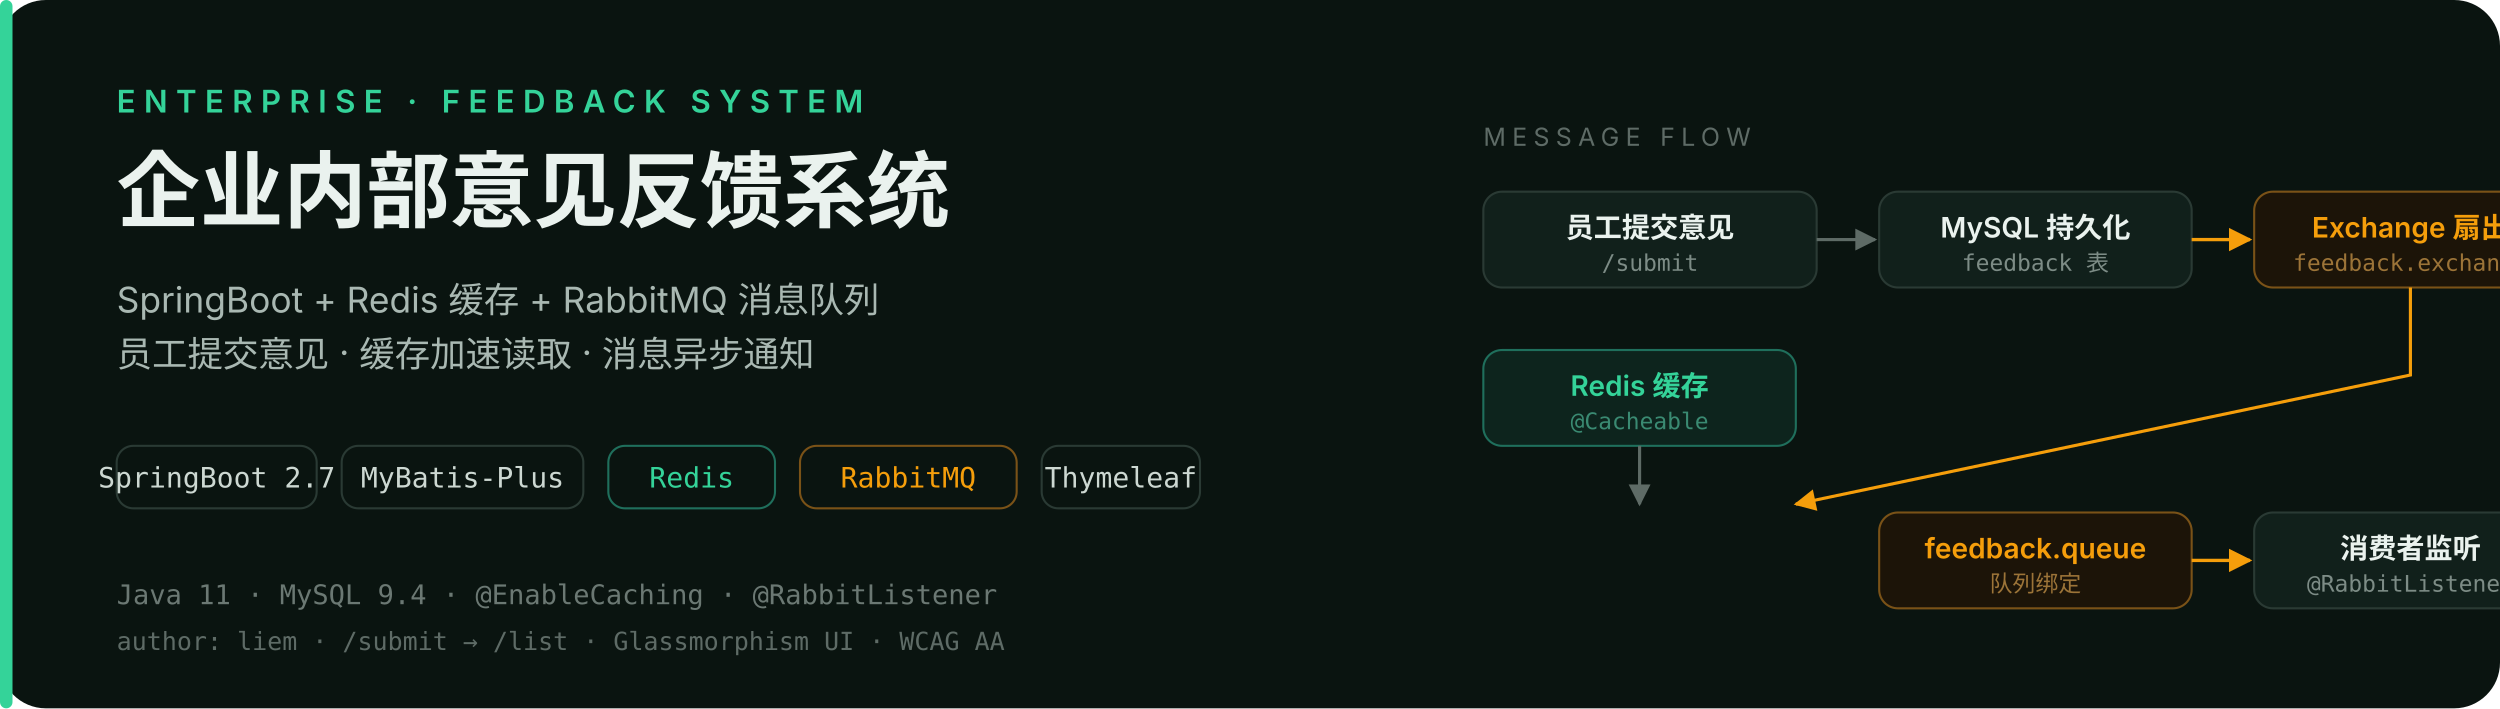
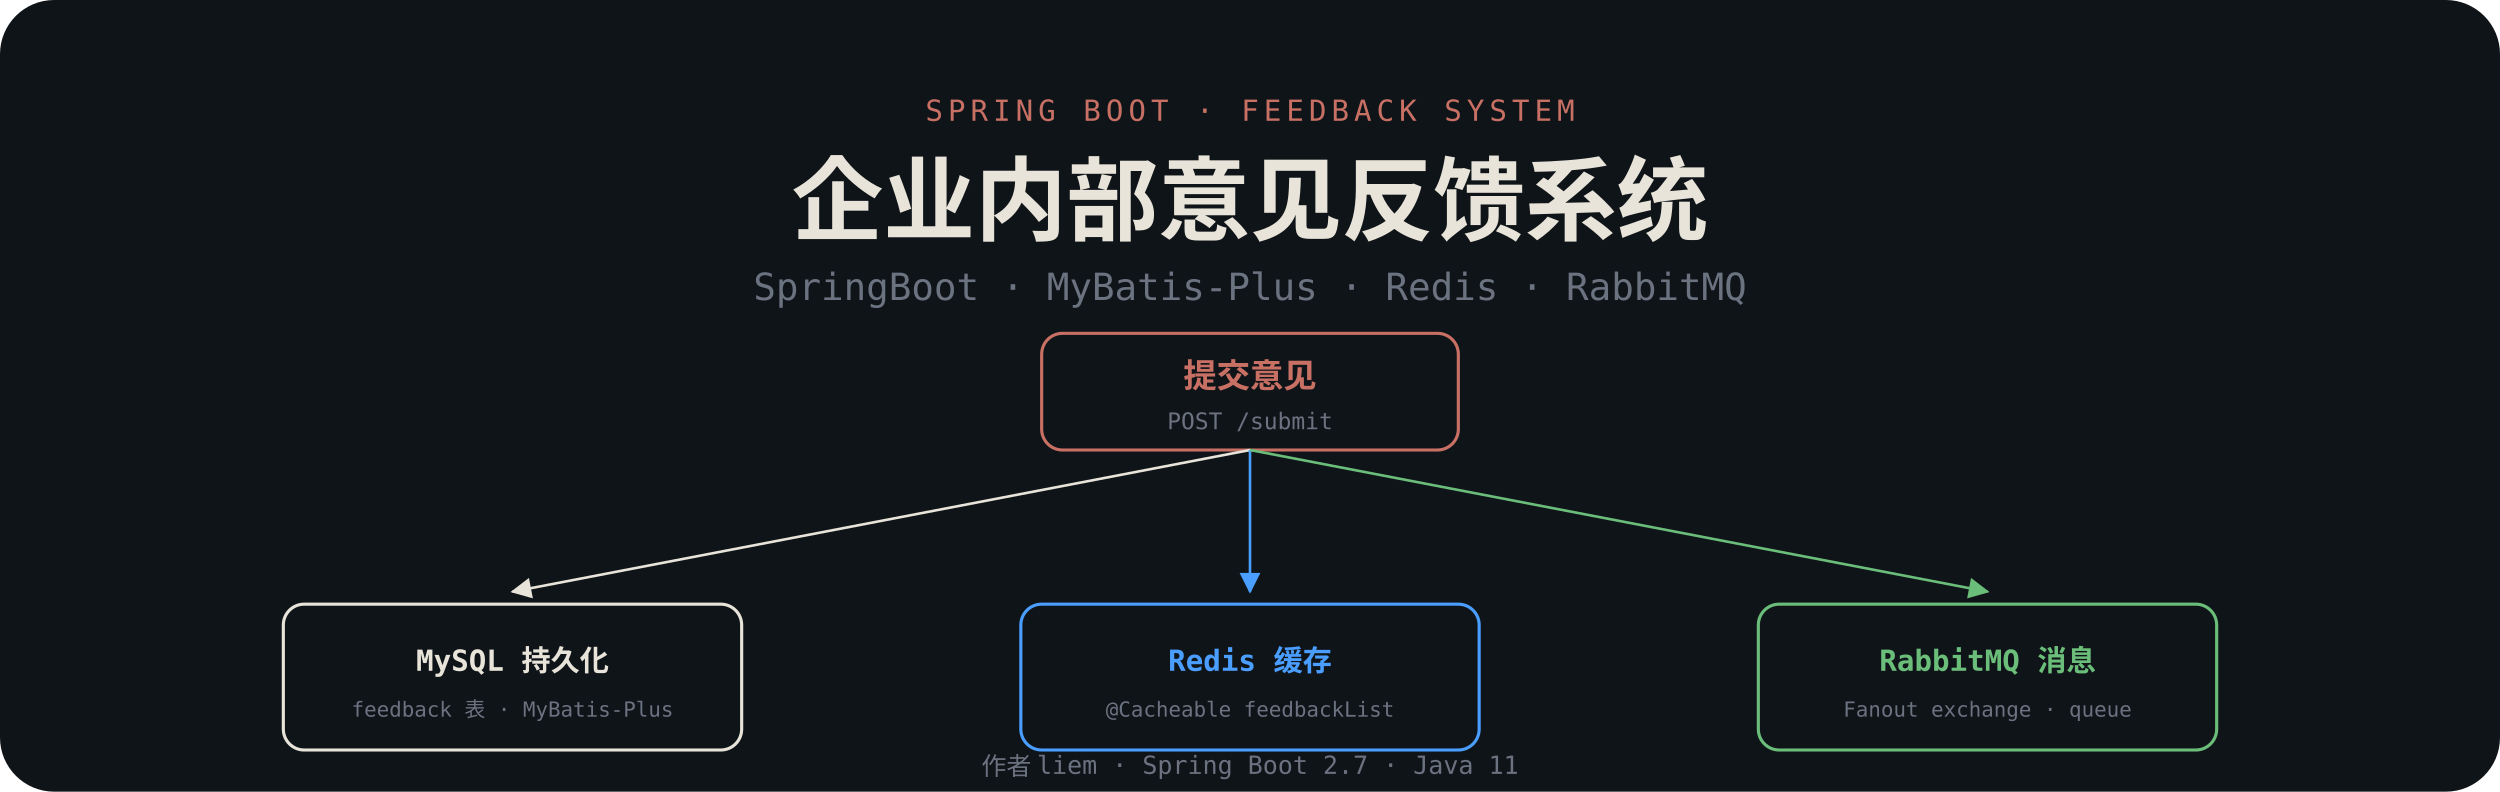
- <svg xmlns="http://www.w3.org/2000/svg" width="1200" height="340" viewBox="0 0 1200 340" role="img" aria-labelledby="t d">
+ <svg xmlns="http://www.w3.org/2000/svg" viewBox="0 0 1200 380" width="100%" role="img" aria-labelledby="hero-title hero-desc">
  <defs>
-     <marker id="ar" viewBox="0 0 10 10" refX="9" refY="5" markerWidth="7" markerHeight="7" orient="auto-start-reverse">
-       <path d="M0,0 L10,5 L0,10 z" fill="#f59e0b" />
+     <marker id="hero-arrow-mysql" viewBox="0 0 10 10" refX="9" refY="5" markerWidth="8" markerHeight="8" orient="auto">
+       <path d="M0,0 L10,5 L0,10 z" fill="#E8E4D9" />
    </marker>
-     <marker id="ag" viewBox="0 0 10 10" refX="9" refY="5" markerWidth="7" markerHeight="7" orient="auto-start-reverse">
-       <path d="M0,0 L10,5 L0,10 z" fill="#5e6b66" />
+     <marker id="hero-arrow-redis" viewBox="0 0 10 10" refX="9" refY="5" markerWidth="8" markerHeight="8" orient="auto">
+       <path d="M0,0 L10,5 L0,10 z" fill="#4A9EFF" />
+     </marker>
+     <marker id="hero-arrow-rabbit" viewBox="0 0 10 10" refX="9" refY="5" markerWidth="8" markerHeight="8" orient="auto">
+       <path d="M0,0 L10,5 L0,10 z" fill="#6BBE7A" />
    </marker>
  </defs>
-   <rect width="1200" height="340" rx="22" fill="#0a1410" />
-   <rect x="0" y="0" width="6" height="340" rx="3" fill="#34d399" />
-   <g transform="translate(56,54)" font-family="-apple-system,BlinkMacSystemFont,'Segoe UI','PingFang SC',sans-serif">
-     <text x="0" y="0" font-size="15" letter-spacing="4" fill="#34d399" font-weight="600">ENTERPRISE · FEEDBACK SYSTEM</text>
-     <text x="0" y="52" font-size="40" font-weight="700" fill="#eaf2ee">企业内部意见反馈系统</text>
-     <text x="0" y="96" font-size="17" fill="#a9b8b2">SpringBoot + Redis 缓存 + RabbitMQ 消息队列</text>
-     <text x="0" y="122" font-size="17" fill="#a9b8b2">员工提交意见 · 缓存加速读取 · 消息异步通知</text>
-     <g transform="translate(0,160)" font-size="13.5" font-family="ui-monospace,SFMono-Regular,Menlo,monospace">
-       <g>
-         <rect x="0" y="0" width="96" height="30" rx="8" fill="none" stroke="#2a3a34" />
-         <text x="48" y="20" text-anchor="middle" fill="#cdd8d2">SpringBoot 2.7</text>
-       </g>
-       <g transform="translate(108,0)">
-         <rect width="116" height="30" rx="8" fill="none" stroke="#2a3a34" />
-         <text x="58" y="20" text-anchor="middle" fill="#cdd8d2">MyBatis-Plus</text>
-       </g>
-       <g transform="translate(236,0)">
-         <rect width="80" height="30" rx="8" fill="none" stroke="#1f6f5c" />
-         <text x="40" y="20" text-anchor="middle" fill="#34d399">Redis</text>
-       </g>
-       <g transform="translate(328,0)">
-         <rect width="104" height="30" rx="8" fill="none" stroke="#7a5217" />
-         <text x="52" y="20" text-anchor="middle" fill="#f59e0b">RabbitMQ</text>
-       </g>
-       <g transform="translate(444,0)">
-         <rect width="76" height="30" rx="8" fill="none" stroke="#2a3a34" />
-         <text x="38" y="20" text-anchor="middle" fill="#cdd8d2">Thymeleaf</text>
-       </g>
+   <rect width="1200" height="380" rx="26" fill="#0F1419" />
+   <g transform="translate(56 36)">
+     <text x="544" y="22" font-family="ui-monospace, SFMono-Regular, Menlo, Consolas, monospace" font-size="14" fill="#C97064" text-anchor="middle" letter-spacing="2.4">SPRING BOOT · FEEDBACK SYSTEM</text>
+     <text x="544" y="76" font-family="-apple-system, BlinkMacSystemFont, 'Segoe UI', Roboto, sans-serif" font-size="44" font-weight="700" fill="#E8E4D9" text-anchor="middle">企业内部意见反馈系统</text>
+     <text x="544" y="108" font-family="ui-monospace, SFMono-Regular, Menlo, Consolas, monospace" font-size="18" fill="#6B7280" text-anchor="middle">SpringBoot · MyBatis-Plus · Redis · RabbitMQ</text>
+   </g>
+   <g transform="translate(56 160)">
+     <g transform="translate(444 0)">
+       <rect width="200" height="56" rx="10" fill="none" stroke="#C97064" stroke-width="1.5" />
+       <text x="100" y="26" font-family="ui-monospace, SFMono-Regular, Menlo, Consolas, monospace" font-size="16" fill="#C97064" text-anchor="middle" font-weight="600">提交意见</text>
+       <text x="100" y="46" font-family="ui-monospace, SFMono-Regular, Menlo, Consolas, monospace" font-size="11" fill="#6B7280" text-anchor="middle">POST /submit</text>
    </g>
-     <text x="0" y="236" font-size="13" font-family="ui-monospace,SFMono-Regular,Menlo,monospace" fill="#6b7873">Java 11 · MySQL 9.4 · @EnableCaching · @RabbitListener</text>
-   </g>
-   <g transform="translate(712,70)" font-family="-apple-system,BlinkMacSystemFont,'Segoe UI','PingFang SC',sans-serif">
-     <text x="0" y="0" font-size="12" letter-spacing="3" fill="#5e6b66">MESSAGE FLOW</text>
-     <g transform="translate(0,22)">
-       <rect width="160" height="46" rx="9" fill="#11201b" stroke="#2a3a34" />
-       <text x="80" y="22" text-anchor="middle" font-size="13.5" fill="#eaf2ee" font-weight="600">员工提交意见</text>
-       <text x="80" y="38" text-anchor="middle" font-size="11" fill="#7d8c86" font-family="ui-monospace,monospace">/submit</text>
+     <path d="M 544 56 L 190 124" stroke="#E8E4D9" stroke-width="1.25" fill="none" marker-end="url(#hero-arrow-mysql)" />
+     <path d="M 544 56 L 544 124" stroke="#4A9EFF" stroke-width="1.25" fill="none" marker-end="url(#hero-arrow-redis)" />
+     <path d="M 544 56 L 898 124" stroke="#6BBE7A" stroke-width="1.25" fill="none" marker-end="url(#hero-arrow-rabbit)" />
+     <g transform="translate(80 130)">
+       <rect width="220" height="70" rx="10" fill="none" stroke="#E8E4D9" stroke-width="1.5" />
+       <text x="110" y="32" font-family="ui-monospace, SFMono-Regular, Menlo, Consolas, monospace" font-size="14" fill="#E8E4D9" text-anchor="middle" font-weight="600">MySQL 持久化</text>
+       <text x="110" y="54" font-family="ui-monospace, SFMono-Regular, Menlo, Consolas, monospace" font-size="10" fill="#6B7280" text-anchor="middle">feedback 表 · MyBatis-Plus</text>
    </g>
-     <path d="M160,45 L188,45" stroke="#5e6b66" stroke-width="1.5" fill="none" marker-end="url(#ag)" />
-     <g transform="translate(190,22)">
-       <rect width="150" height="46" rx="9" fill="#11201b" stroke="#2a3a34" />
-       <text x="75" y="22" text-anchor="middle" font-size="13.5" fill="#eaf2ee" font-weight="600">MySQL 持久化</text>
-       <text x="75" y="38" text-anchor="middle" font-size="11" fill="#7d8c86" font-family="ui-monospace,monospace">feedback 表</text>
+     <g transform="translate(434 130)">
+       <rect width="220" height="70" rx="10" fill="none" stroke="#4A9EFF" stroke-width="1.5" />
+       <text x="110" y="32" font-family="ui-monospace, SFMono-Regular, Menlo, Consolas, monospace" font-size="14" fill="#4A9EFF" text-anchor="middle" font-weight="600">Redis 缓存</text>
+       <text x="110" y="54" font-family="ui-monospace, SFMono-Regular, Menlo, Consolas, monospace" font-size="10" fill="#6B7280" text-anchor="middle">@Cacheable feedbackList</text>
    </g>
-     <path d="M340,45 L368,45" stroke="#f59e0b" stroke-width="1.6" fill="none" marker-end="url(#ar)" />
-     <g transform="translate(370,22)">
-       <rect width="150" height="46" rx="9" fill="#1c1408" stroke="#7a5217" />
-       <text x="75" y="22" text-anchor="middle" font-size="13.5" fill="#f59e0b" font-weight="600">Exchange 扇出</text>
-       <text x="75" y="38" text-anchor="middle" font-size="11" fill="#9c7438" font-family="ui-monospace,monospace">feedback.exchange</text>
-     </g>
-     <g transform="translate(0,98)">
-       <rect width="150" height="46" rx="9" fill="#0d241d" stroke="#1f6f5c" />
-       <text x="75" y="22" text-anchor="middle" font-size="13.5" fill="#34d399" font-weight="600">Redis 缓存</text>
-       <text x="75" y="38" text-anchor="middle" font-size="11" fill="#3a8a72" font-family="ui-monospace,monospace">@Cacheable</text>
-     </g>
-     <path d="M75,144 L75,172" stroke="#5e6b66" stroke-width="1.5" fill="none" marker-end="url(#ag)" />
-     <path d="M445,68 L445,110 L150,172" stroke="#f59e0b" stroke-width="1.5" fill="none" marker-end="url(#ar)" />
-     <g transform="translate(190,176)">
-       <rect width="150" height="46" rx="9" fill="#1c1408" stroke="#7a5217" />
-       <text x="75" y="22" text-anchor="middle" font-size="13.5" fill="#f59e0b" font-weight="600">feedback.queue</text>
-       <text x="75" y="38" text-anchor="middle" font-size="11" fill="#9c7438" font-family="ui-monospace,monospace">队列绑定</text>
-     </g>
-     <path d="M340,199 L368,199" stroke="#f59e0b" stroke-width="1.6" fill="none" marker-end="url(#ar)" />
-     <g transform="translate(370,176)">
-       <rect width="150" height="46" rx="9" fill="#11201b" stroke="#2a3a34" />
-       <text x="75" y="22" text-anchor="middle" font-size="13.5" fill="#eaf2ee" font-weight="600">消费者监听</text>
-       <text x="75" y="38" text-anchor="middle" font-size="11" fill="#7d8c86" font-family="ui-monospace,monospace">@RabbitListener</text>
+     <g transform="translate(788 130)">
+       <rect width="220" height="70" rx="10" fill="none" stroke="#6BBE7A" stroke-width="1.5" />
+       <text x="110" y="32" font-family="ui-monospace, SFMono-Regular, Menlo, Consolas, monospace" font-size="14" fill="#6BBE7A" text-anchor="middle" font-weight="600">RabbitMQ 消息</text>
+       <text x="110" y="54" font-family="ui-monospace, SFMono-Regular, Menlo, Consolas, monospace" font-size="10" fill="#6B7280" text-anchor="middle">Fanout exchange · queue</text>
    </g>
  </g>
-   <text x="56" y="312" font-size="12" font-family="ui-monospace,SFMono-Regular,Menlo,monospace" fill="#5e6b66">author: liem · /submit → /list · Glassmorphism UI · WCAG AA</text>
+   <text x="600" y="372" font-family="ui-monospace, SFMono-Regular, Menlo, Consolas, monospace" font-size="12" fill="#6B7280" text-anchor="middle">作者 liem · Spring Boot 2.7 · Java 11</text>
</svg>
